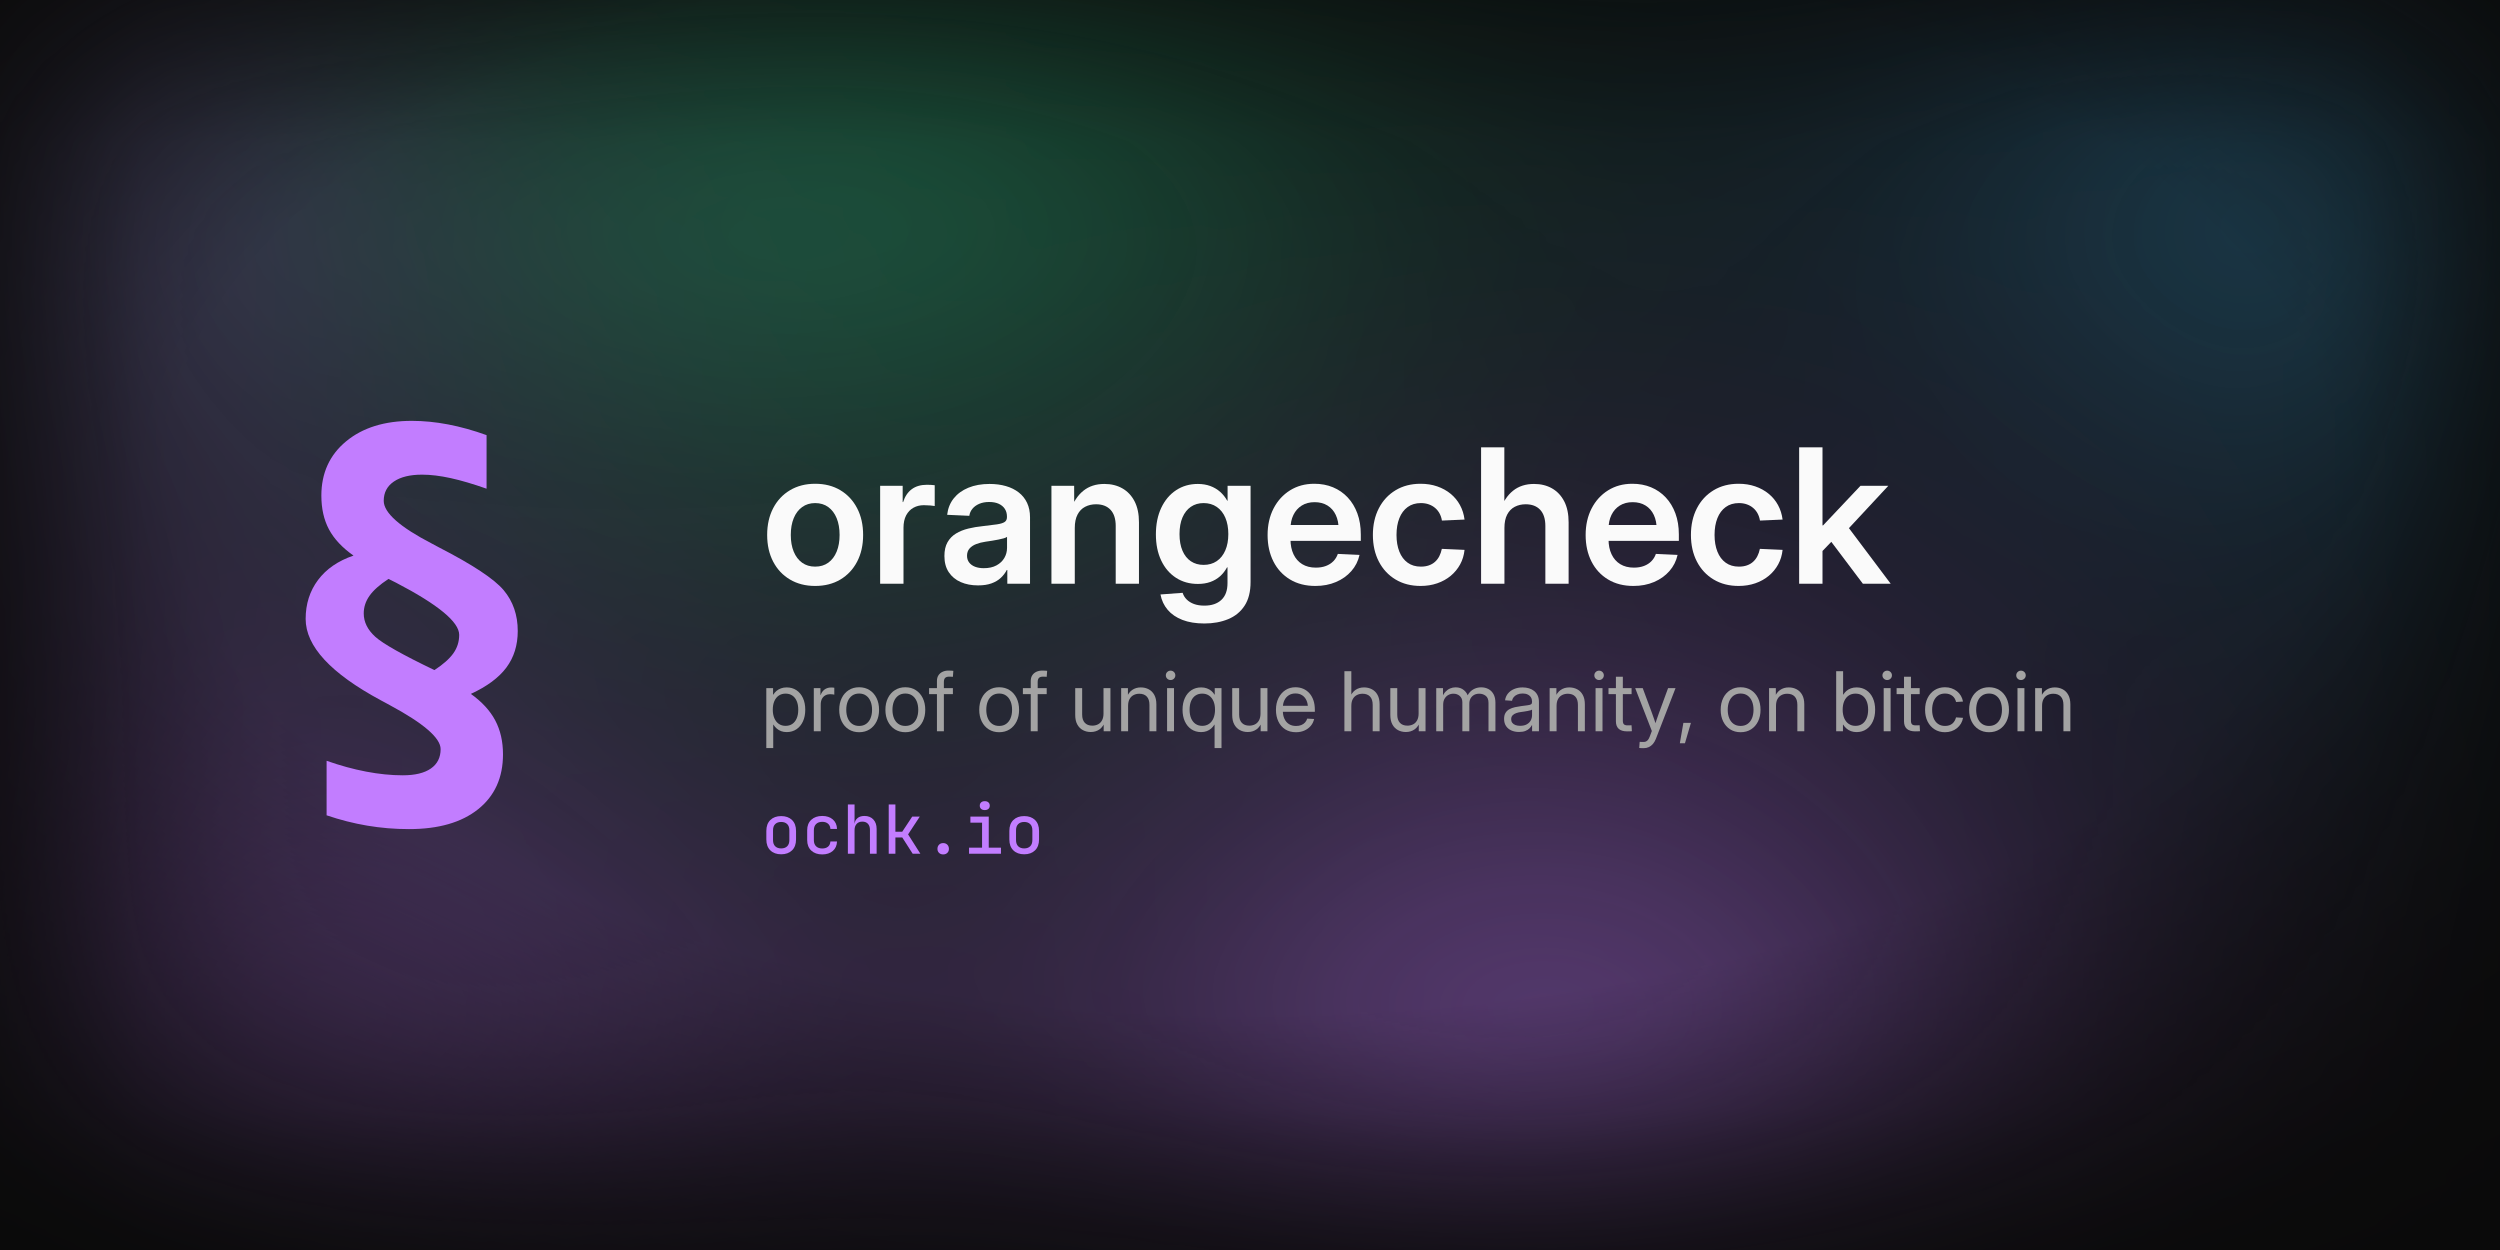
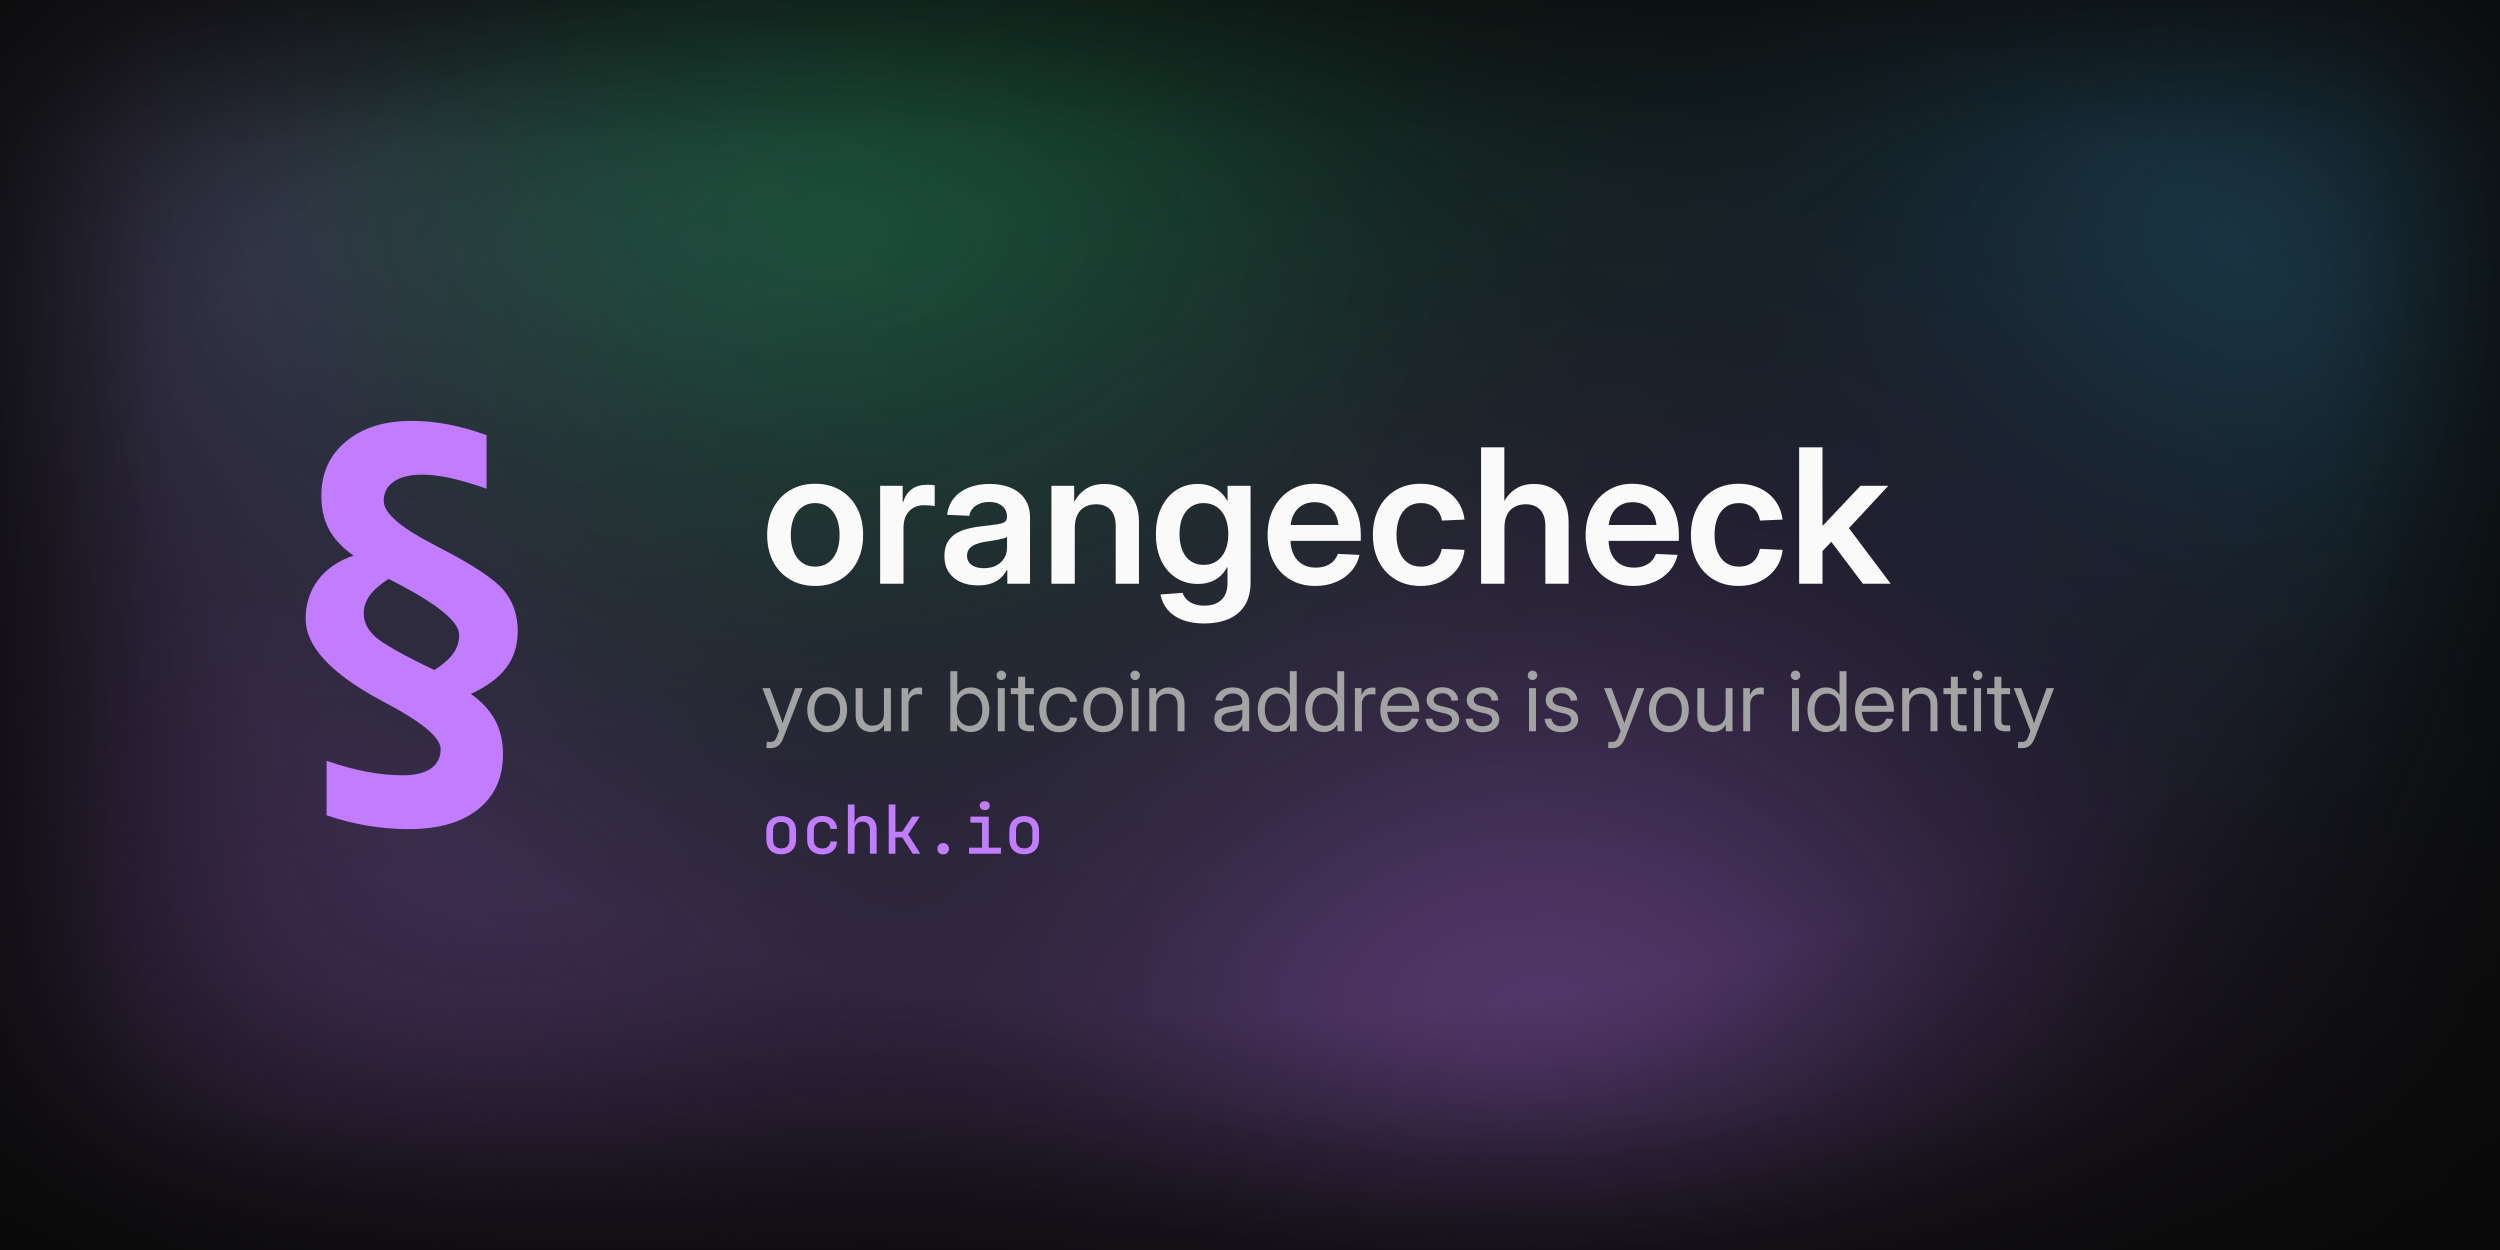
<svg xmlns="http://www.w3.org/2000/svg" width="1280" height="640" viewBox="0 0 1280 640" role="img" aria-label="orangecheck — github banner (lightning/dark)">
  <rect width="1280" height="640" fill="#0a0a0a" />
  <filter id="aublur" x="-20%" y="-20%" width="140%" height="140%">
    <feGaussianBlur stdDeviation="76.8" />
  </filter>
  <mask id="aumask">
    <rect width="1280" height="640" fill="url(#aufade)" />
  </mask>
  <defs>
    <radialGradient id="au0" cx="50%" cy="50%" r="50%">
      <stop offset="0%" stop-color="#c27dff" stop-opacity="0.95" />
      <stop offset="62%" stop-color="#c27dff" stop-opacity="0.18" />
      <stop offset="100%" stop-color="#c27dff" stop-opacity="0" />
    </radialGradient>
    <radialGradient id="au1" cx="50%" cy="50%" r="50%">
      <stop offset="0%" stop-color="#34c98a" stop-opacity="0.95" />
      <stop offset="62%" stop-color="#34c98a" stop-opacity="0.18" />
      <stop offset="100%" stop-color="#34c98a" stop-opacity="0" />
    </radialGradient>
    <radialGradient id="au2" cx="50%" cy="50%" r="50%">
      <stop offset="0%" stop-color="#3f9fd1" stop-opacity="0.95" />
      <stop offset="62%" stop-color="#3f9fd1" stop-opacity="0.18" />
      <stop offset="100%" stop-color="#3f9fd1" stop-opacity="0" />
    </radialGradient>
    <radialGradient id="au3" cx="50%" cy="50%" r="50%">
      <stop offset="0%" stop-color="#c27dff" stop-opacity="0.95" />
      <stop offset="62%" stop-color="#c27dff" stop-opacity="0.18" />
      <stop offset="100%" stop-color="#c27dff" stop-opacity="0" />
    </radialGradient>
    <radialGradient id="au4" cx="50%" cy="50%" r="50%">
      <stop offset="0%" stop-color="#c27dff" stop-opacity="0.95" />
      <stop offset="62%" stop-color="#c27dff" stop-opacity="0.18" />
      <stop offset="100%" stop-color="#c27dff" stop-opacity="0" />
    </radialGradient>
    <radialGradient id="aufade" cx="50%" cy="38%" r="78%">
      <stop offset="55%" stop-color="#fff" stop-opacity="1" />
      <stop offset="100%" stop-color="#fff" stop-opacity="0" />
    </radialGradient>
  </defs>
  <g opacity="0.62" filter="url(#aublur)" mask="url(#aumask)">
    <ellipse cx="-64.0" cy="-64.0" rx="588.8" ry="608.0" fill="url(#au0)" />
    <ellipse cx="435.2" cy="-32.0" rx="537.6" ry="576.0" fill="url(#au1)" />
    <ellipse cx="1254.4" cy="-51.2" rx="588.8" ry="608.0" fill="url(#au2)" />
    <ellipse cx="793.6" cy="608.0" rx="512.0" ry="544.0" fill="url(#au3)" />
    <ellipse cx="153.6" cy="652.8" rx="537.6" ry="544.0" fill="url(#au4)" />
  </g>
  <g transform="translate(76.8 186.0) scale(0.2617)" fill="#fafafa">
    <path d="M518 856Q463 820 438.5 785.5Q414 751 414 711Q414 657 462.5 613.0Q511 569 711 473Q766 509 790.5 543.5Q815 578 815 621Q815 702 550 840ZM930 1460V1235Q845 1265 779.0 1279.5Q713 1294 659 1294Q583 1294 540.5 1265.0Q498 1236 498 1184Q498 1109 701 1004Q720 994 729 989Q943 879 1002.0 808.5Q1061 738 1061 637Q1061 548 1013.5 484.0Q966 420 864 373Q934 323 966.5 261.5Q999 200 999 119Q999 -28 894.5 -111.5Q790 -195 604 -195Q515 -195 429.0 -180.5Q343 -166 258 -137V92Q343 62 424.0 46.5Q505 31 578 31Q655 31 696.0 59.5Q737 88 737 141Q737 211 523 326L512 332L486 346Q170 516 170 688Q170 782 222.0 851.5Q274 921 371 954Q300 1004 268.0 1064.0Q236 1124 236 1206Q236 1348 340.0 1434.0Q444 1520 616 1520Q690 1520 768.5 1505.0Q847 1490 930 1460Z" fill="#c27dff" transform="translate(225.3457 820.5434) scale(0.465726 -0.465726)" />
  </g>
  <g fill="#fafafa">
    <path transform="translate(389.60 298.88) scale(0.04688 -0.04688)" d="M592 -24Q436 -24 317.50 46Q199 116 133.50 241.50Q68 367 68 533Q68 699 133.50 825Q199 951 317.50 1021.50Q436 1092 592 1092Q750 1092 867.50 1021.50Q985 951 1050.50 825Q1116 699 1116 533Q1116 367 1050.50 241.50Q985 116 867.50 46Q750 -24 592 -24ZM592 187Q676 187 735.50 230Q795 273 827 351Q859 429 859 533Q859 638 827 716Q795 794 735.50 837.50Q676 881 592 881Q510 881 450 837.50Q390 794 358 716Q326 638 326 533Q326 428 358 350.50Q390 273 449.50 230Q509 187 592 187Z" />
    <path transform="translate(445.15 298.88) scale(0.04688 -0.04688)" d="M117 0V1070H363V892H368Q397 984 462 1032.50Q527 1081 629 1081Q653 1081 675.50 1079.50Q698 1078 713 1076V849Q699 852 664.50 855Q630 858 594 858Q531 858 480.50 830Q430 802 401 747Q372 692 372 611V0Z" />
    <path transform="translate(480.21 298.88) scale(0.04688 -0.04688)" d="M438 -18Q332 -18 249.50 18Q167 54 119 125.50Q71 197 71 303Q71 394 105 453.50Q139 513 197.50 548.50Q256 584 331.50 602.50Q407 621 488 629Q586 640 644 648.50Q702 657 728 674Q754 691 754 727V734Q754 782 731 817.50Q708 853 665 873Q622 893 560 893Q498 893 451.50 873Q405 853 377 819Q349 785 343 742L101 753Q113 857 172.50 932Q232 1007 332 1048.50Q432 1090 564 1090Q662 1090 743 1066.50Q824 1043 883 997Q942 951 974 883Q1006 815 1006 726V0H758V150H752Q728 103 687 64.50Q646 26 585 4Q524 -18 438 -18ZM501 170Q583 170 639.50 200.50Q696 231 725.50 281.50Q755 332 755 393V512Q743 503 718.50 496Q694 489 661 482.50Q628 476 591.50 470Q555 464 519 459Q464 451 418.50 433.50Q373 416 345.50 385Q318 354 318 305Q318 263 341 232.50Q364 202 405 186Q446 170 501 170Z" />
    <path transform="translate(532.85 298.88) scale(0.04688 -0.04688)" d="M372 610V0H117V1070H365L366 799H323Q373 941 465.50 1015.50Q558 1090 695 1090Q807 1090 892 1041.50Q977 993 1025 900Q1073 807 1073 671V0H819V631Q819 747 762.50 807.50Q706 868 604 868Q538 868 485 840.50Q432 813 402 755.50Q372 698 372 610Z" />
    <path transform="translate(588.63 298.88) scale(0.04688 -0.04688)" d="M597 -434Q459 -434 358 -395Q257 -356 196.50 -284.50Q136 -213 118 -117L360 -99Q373 -141 405 -172.50Q437 -204 485 -221.50Q533 -239 597 -239Q716 -239 783 -176.50Q850 -114 850 6V179H845Q814 122 768.50 81.50Q723 41 662.50 19.50Q602 -2 526 -2Q391 -2 287.50 65Q184 132 126 254Q68 376 68 539Q68 705 126.50 829Q185 953 288.50 1021.50Q392 1090 526 1090Q601 1090 662 1067.50Q723 1045 769.50 1004Q816 963 847 907H851V1070H1102V21Q1102 -140 1036.50 -240Q971 -340 856.50 -387Q742 -434 597 -434ZM589 206Q672 206 732.50 247Q793 288 826 364Q859 440 859 542Q859 645 826.50 721Q794 797 733 839Q672 881 589 881Q509 881 450 840.50Q391 800 358.50 724.50Q326 649 326 542Q326 436 358.50 360.50Q391 285 450 245.50Q509 206 589 206Z" />
    <path transform="translate(645.82 298.88) scale(0.04688 -0.04688)" d="M590 -24Q430 -24 312.50 47Q195 118 131.50 243.50Q68 369 68 532Q68 696 133 822Q198 948 313 1020Q428 1092 578 1092Q690 1092 782.50 1053.50Q875 1015 943 942.50Q1011 870 1048.50 768Q1086 666 1086 539V468H174V642H958L844 594Q844 685 812.50 751.50Q781 818 722 854.50Q663 891 581 891Q500 891 441 854Q382 817 350 751.50Q318 686 318 598V486Q318 392 351 322Q384 252 446 214Q508 176 595 176Q657 176 705.50 194.50Q754 213 787 247Q820 281 835 326L1072 315Q1050 215 983 138.50Q916 62 815 19Q714 -24 590 -24Z" />
    <path transform="translate(699.73 298.88) scale(0.04688 -0.04688)" d="M589 -24Q433 -24 315.50 46.50Q198 117 133 242.50Q68 368 68 533Q68 698 133 824Q198 950 315.50 1021Q433 1092 589 1092Q687 1092 770 1063.50Q853 1035 916.50 983Q980 931 1019 859.50Q1058 788 1069 701L822 690Q815 733 796 768Q777 803 747.50 828Q718 853 679 867Q640 881 592 881Q507 881 447.50 837.50Q388 794 357 716Q326 638 326 533Q326 429 357 351Q388 273 447.50 230Q507 187 592 187Q641 187 679.50 200.50Q718 214 746.50 239.50Q775 265 793.50 301Q812 337 821 381L1069 370Q1060 283 1021 211.50Q982 140 918.50 87Q855 34 771 5Q687 -24 589 -24Z" />
    <path transform="translate(752.83 298.88) scale(0.04688 -0.04688)" d="M372 610V0H117V1490H371V799H323Q373 941 465.50 1015.50Q558 1090 695 1090Q807 1090 892 1041.50Q977 993 1025 900Q1073 807 1073 671V0H819V631Q819 747 762.50 807.50Q706 868 604 868Q538 868 485 840.50Q432 813 402 755.50Q372 698 372 610Z" />
    <path transform="translate(808.66 298.88) scale(0.04688 -0.04688)" d="M590 -24Q430 -24 312.50 47Q195 118 131.50 243.50Q68 369 68 532Q68 696 133 822Q198 948 313 1020Q428 1092 578 1092Q690 1092 782.50 1053.50Q875 1015 943 942.50Q1011 870 1048.50 768Q1086 666 1086 539V468H174V642H958L844 594Q844 685 812.50 751.50Q781 818 722 854.50Q663 891 581 891Q500 891 441 854Q382 817 350 751.50Q318 686 318 598V486Q318 392 351 322Q384 252 446 214Q508 176 595 176Q657 176 705.50 194.50Q754 213 787 247Q820 281 835 326L1072 315Q1050 215 983 138.50Q916 62 815 19Q714 -24 590 -24Z" />
    <path transform="translate(862.57 298.88) scale(0.04688 -0.04688)" d="M589 -24Q433 -24 315.50 46.50Q198 117 133 242.50Q68 368 68 533Q68 698 133 824Q198 950 315.50 1021Q433 1092 589 1092Q687 1092 770 1063.50Q853 1035 916.50 983Q980 931 1019 859.50Q1058 788 1069 701L822 690Q815 733 796 768Q777 803 747.50 828Q718 853 679 867Q640 881 592 881Q507 881 447.50 837.50Q388 794 357 716Q326 638 326 533Q326 429 357 351Q388 273 447.50 230Q507 187 592 187Q641 187 679.50 200.50Q718 214 746.50 239.50Q775 265 793.50 301Q812 337 821 381L1069 370Q1060 283 1021 211.50Q982 140 918.50 87Q855 34 771 5Q687 -24 589 -24Z" />
    <path transform="translate(915.68 298.88) scale(0.04688 -0.04688)" d="M350 335V637H378L787 1070H1091L600 542H549ZM117 0V1490H372V0ZM813 0 447 486 618 664 1117 0Z" />
  </g>
  <g fill="#a3a3a3">
-     <path transform="translate(389.60 374.40) scale(0.02063 -0.02063)" d="M133 -418V1070H301V909H307Q338 961 386 1001.50Q434 1042 498 1065Q562 1088 639 1088Q777 1088 881 1019Q985 950 1042.50 825Q1100 700 1100 534Q1100 369 1042.50 244Q985 119 881 49Q777 -21 639 -21Q562 -21 500.50 2.50Q439 26 391.50 67.50Q344 109 310 163H305V-418ZM613 134Q708 134 778 181.50Q848 229 887 318.50Q926 408 926 535Q926 662 887 751Q848 840 778 887Q708 934 613 934Q514 934 442 884.50Q370 835 332 745.50Q294 656 294 535Q294 415 332.50 324.50Q371 234 442.50 184Q514 134 613 134Z" />
-     <path transform="translate(413.92 374.40) scale(0.02063 -0.02063)" d="M133 0V1070H298V902H304Q333 985 399.50 1035.50Q466 1086 566 1086Q588 1086 609 1084Q630 1082 642 1080V908Q632 911 603 915.50Q574 920 537 920Q474 920 421 891.50Q368 863 336.50 805.50Q305 748 305 661V0Z" />
-     <path transform="translate(428.05 374.40) scale(0.02063 -0.02063)" d="M573 -24Q426 -24 314.50 47Q203 118 141 243Q79 368 79 532Q79 697 141 823Q203 949 314.50 1020.50Q426 1092 573 1092Q722 1092 833 1020.50Q944 949 1006 823Q1068 697 1068 532Q1068 368 1006 243Q944 118 833 47Q722 -24 573 -24ZM573 132Q676 132 747.50 183Q819 234 856.50 324.50Q894 415 894 532Q894 651 856.50 741.50Q819 832 747.50 884Q676 936 573 936Q471 936 399.50 884.50Q328 833 291 742Q254 651 254 532Q254 414 291 324Q328 234 399.50 183Q471 132 573 132Z" />
-     <path transform="translate(451.70 374.40) scale(0.02063 -0.02063)" d="M573 -24Q426 -24 314.50 47Q203 118 141 243Q79 368 79 532Q79 697 141 823Q203 949 314.50 1020.50Q426 1092 573 1092Q722 1092 833 1020.50Q944 949 1006 823Q1068 697 1068 532Q1068 368 1006 243Q944 118 833 47Q722 -24 573 -24ZM573 132Q676 132 747.50 183Q819 234 856.50 324.50Q894 415 894 532Q894 651 856.50 741.50Q819 832 747.50 884Q676 936 573 936Q471 936 399.50 884.50Q328 833 291 742Q254 651 254 532Q254 414 291 324Q328 234 399.50 183Q471 132 573 132Z" />
-     <path transform="translate(475.36 374.40) scale(0.02063 -0.02063)" d="M607 1070V922H16V1070ZM211 0V1249Q211 1330 247.50 1387Q284 1444 349 1475Q414 1506 498 1506Q540 1506 573 1503.50Q606 1501 618 1499L607 1351Q597 1352 567.50 1353.50Q538 1355 515 1355Q445 1355 414 1323Q383 1291 383 1220V0Z" />
-     <path transform="translate(499.74 374.40) scale(0.02063 -0.02063)" d="M573 -24Q426 -24 314.50 47Q203 118 141 243Q79 368 79 532Q79 697 141 823Q203 949 314.50 1020.50Q426 1092 573 1092Q722 1092 833 1020.50Q944 949 1006 823Q1068 697 1068 532Q1068 368 1006 243Q944 118 833 47Q722 -24 573 -24ZM573 132Q676 132 747.50 183Q819 234 856.50 324.50Q894 415 894 532Q894 651 856.50 741.50Q819 832 747.50 884Q676 936 573 936Q471 936 399.50 884.50Q328 833 291 742Q254 651 254 532Q254 414 291 324Q328 234 399.50 183Q471 132 573 132Z" />
-     <path transform="translate(523.39 374.40) scale(0.02063 -0.02063)" d="M607 1070V922H16V1070ZM211 0V1249Q211 1330 247.50 1387Q284 1444 349 1475Q414 1506 498 1506Q540 1506 573 1503.50Q606 1501 618 1499L607 1351Q597 1352 567.50 1353.50Q538 1355 515 1355Q445 1355 414 1323Q383 1291 383 1220V0Z" />
-     <path transform="translate(547.77 374.40) scale(0.02063 -0.02063)" d="M519 -19Q412 -19 324 27.50Q236 74 184.50 168Q133 262 133 402V1070H305V414Q305 279 371.50 209Q438 139 556 139Q634 139 697 170.50Q760 202 797.50 269.50Q835 337 835 440V1070H1007V0H839V259H882Q830 114 737 47.50Q644 -19 519 -19Z" />
-     <path transform="translate(571.29 374.40) scale(0.02063 -0.02063)" d="M305 630V0H133V1070H301V810H258Q310 956 403 1022Q496 1088 621 1088Q729 1088 816.50 1041.50Q904 995 955.50 902Q1007 809 1007 668V0H835V655Q835 791 769 861Q703 931 584 931Q507 931 443.50 899Q380 867 342.50 800.50Q305 734 305 630Z" />
-     <path transform="translate(594.80 374.40) scale(0.02063 -0.02063)" d="M133 0V1070H305V0ZM220 1271Q171 1271 136.50 1305Q102 1339 102 1387Q102 1436 136.50 1470Q171 1504 219 1504Q269 1504 303.50 1470Q338 1436 338 1387Q338 1339 303.50 1305Q269 1271 220 1271Z" />
-     <path transform="translate(603.83 374.40) scale(0.02063 -0.02063)" d="M1046 -418H874V163H869Q836 109 788.50 67.50Q741 26 679.50 2.50Q618 -21 540 -21Q403 -21 298.50 49Q194 119 136.50 244Q79 369 79 534Q79 700 137 825Q195 950 299 1019Q403 1088 541 1088Q619 1088 682.50 1065Q746 1042 794 1001.50Q842 961 872 909H878V1070H1046ZM567 134Q666 134 737.50 184Q809 234 847 324.50Q885 415 885 535Q885 656 847 745.50Q809 835 737.50 884.50Q666 934 567 934Q472 934 401.50 887Q331 840 292.50 751Q254 662 254 535Q254 408 293 318.50Q332 229 402.50 181.50Q473 134 567 134Z" />
-     <path transform="translate(628.15 374.40) scale(0.02063 -0.02063)" d="M519 -19Q412 -19 324 27.50Q236 74 184.50 168Q133 262 133 402V1070H305V414Q305 279 371.50 209Q438 139 556 139Q634 139 697 170.50Q760 202 797.50 269.50Q835 337 835 440V1070H1007V0H839V259H882Q830 114 737 47.50Q644 -19 519 -19Z" />
-     <path transform="translate(651.66 374.40) scale(0.02063 -0.02063)" d="M577 -24Q420 -24 309 47Q198 118 138.50 243.50Q79 369 79 531Q79 695 140.50 821Q202 947 311 1019.50Q420 1092 563 1092Q668 1092 756 1054Q844 1016 908.50 944Q973 872 1008.50 769.50Q1044 667 1044 536V483H176V631H949L873 578Q873 687 835.50 768Q798 849 728.50 893.50Q659 938 563 938Q467 938 397 893Q327 848 288.50 768.50Q250 689 250 585V506Q250 394 289 309.50Q328 225 401 178Q474 131 577 131Q650 131 706.50 153.50Q763 176 800.50 217.50Q838 259 855 314L1026 304Q1005 206 942 132.50Q879 59 785.50 17.50Q692 -24 577 -24Z" />
-     <path transform="translate(685.59 374.40) scale(0.02063 -0.02063)" d="M305 630V0H133V1490H305V810H258Q310 956 403 1022Q496 1088 621 1088Q729 1088 816.50 1041.50Q904 995 955.50 902Q1007 809 1007 668V0H835V655Q835 791 769 861Q703 931 584 931Q507 931 443.50 899Q380 867 342.50 800.50Q305 734 305 630Z" />
-     <path transform="translate(709.10 374.40) scale(0.02063 -0.02063)" d="M519 -19Q412 -19 324 27.50Q236 74 184.50 168Q133 262 133 402V1070H305V414Q305 279 371.50 209Q438 139 556 139Q634 139 697 170.50Q760 202 797.50 269.50Q835 337 835 440V1070H1007V0H839V259H882Q830 114 737 47.50Q644 -19 519 -19Z" />
-     <path transform="translate(732.61 374.40) scale(0.02063 -0.02063)" d="M133 0V1070H301V846H282Q311 926 361.50 980Q412 1034 477 1062Q542 1090 614 1090Q738 1090 822 1018.50Q906 947 927 846H895Q917 915 967 970Q1017 1025 1089.50 1057.50Q1162 1090 1250 1090Q1347 1090 1427 1048Q1507 1006 1554.50 921Q1602 836 1602 706V0H1430V705Q1430 827 1361 879.50Q1292 932 1201 932Q1125 932 1069.50 900Q1014 868 984 812.50Q954 757 954 685V0H781V723Q781 817 718 874.50Q655 932 559 932Q493 932 435 901Q377 870 341 809Q305 748 305 657V0Z" />
-     <path transform="translate(768.40 374.40) scale(0.02063 -0.02063)" d="M453 -18Q348 -18 264 19Q180 56 131 128.50Q82 201 82 307Q82 399 118 457Q154 515 214.50 547.50Q275 580 351 597Q427 614 506 624Q606 638 665.50 645Q725 652 750.50 668.50Q776 685 776 725V734Q776 795 749 840Q722 885 669.50 911Q617 937 542 937Q468 937 411 912Q354 887 320.50 846Q287 805 279 756L106 768Q120 866 179 937.50Q238 1009 331.50 1048.50Q425 1088 541 1088Q625 1088 699 1066Q773 1044 828.50 999Q884 954 915.50 887Q947 820 947 730V0H777V150H771Q752 112 714 73Q676 34 612.50 8Q549 -18 453 -18ZM479 135Q582 135 648 173Q714 211 745 271.50Q776 332 776 401V538Q766 528 737 519.50Q708 511 667.50 503.50Q627 496 582.50 489Q538 482 498 477Q436 469 381 449.50Q326 430 292 394Q258 358 258 297Q258 246 285 210Q312 174 362 154.50Q412 135 479 135Z" />
-     <path transform="translate(790.67 374.40) scale(0.02063 -0.02063)" d="M305 630V0H133V1070H301V810H258Q310 956 403 1022Q496 1088 621 1088Q729 1088 816.50 1041.50Q904 995 955.50 902Q1007 809 1007 668V0H835V655Q835 791 769 861Q703 931 584 931Q507 931 443.50 899Q380 867 342.50 800.50Q305 734 305 630Z" />
-     <path transform="translate(814.19 374.40) scale(0.02063 -0.02063)" d="M133 0V1070H305V0ZM220 1271Q171 1271 136.50 1305Q102 1339 102 1387Q102 1436 136.50 1470Q171 1504 219 1504Q269 1504 303.50 1470Q338 1436 338 1387Q338 1339 303.50 1305Q269 1271 220 1271Z" />
-     <path transform="translate(823.22 374.40) scale(0.02063 -0.02063)" d="M589 1070V922H16V1070ZM200 1353H372V264Q372 199 398.50 172.50Q425 146 491 146Q513 146 539.50 147Q566 148 588 149L596 1Q570 -1 538 -2Q506 -3 478 -3Q340 -3 270 60Q200 123 200 246Z" />
-     <path transform="translate(836.50 374.40) scale(0.02063 -0.02063)" d="M135 -415 146 -264 231 -265Q269 -268 298.50 -256Q328 -244 352.50 -214Q377 -184 396 -132L448 6L35 1070H222L452 450Q483 367 510 285.50Q537 204 563 123H513Q539 204 566.50 286Q594 368 624 450L851 1070H1036L548 -190Q518 -265 474 -316Q430 -367 372.50 -393.50Q315 -420 246 -420Q215 -420 187 -418.50Q159 -417 135 -415Z" />
-     <path transform="translate(858.59 374.40) scale(0.02063 -0.02063)" d="M72 -298 160 208H347L199 -298Z" />
-     <path transform="translate(879.36 374.40) scale(0.02063 -0.02063)" d="M573 -24Q426 -24 314.50 47Q203 118 141 243Q79 368 79 532Q79 697 141 823Q203 949 314.50 1020.50Q426 1092 573 1092Q722 1092 833 1020.50Q944 949 1006 823Q1068 697 1068 532Q1068 368 1006 243Q944 118 833 47Q722 -24 573 -24ZM573 132Q676 132 747.50 183Q819 234 856.50 324.50Q894 415 894 532Q894 651 856.50 741.50Q819 832 747.50 884Q676 936 573 936Q471 936 399.50 884.50Q328 833 291 742Q254 651 254 532Q254 414 291 324Q328 234 399.50 183Q471 132 573 132Z" />
-     <path transform="translate(903.02 374.40) scale(0.02063 -0.02063)" d="M305 630V0H133V1070H301V810H258Q310 956 403 1022Q496 1088 621 1088Q729 1088 816.50 1041.50Q904 995 955.50 902Q1007 809 1007 668V0H835V655Q835 791 769 861Q703 931 584 931Q507 931 443.50 899Q380 867 342.50 800.50Q305 734 305 630Z" />
-     <path transform="translate(937.38 374.40) scale(0.02063 -0.02063)" d="M639 -21Q562 -21 499.50 2.50Q437 26 389 67.50Q341 109 307 163H301V0H133V1490H305V909H310Q341 961 388 1001.50Q435 1042 498.50 1065Q562 1088 639 1088Q777 1088 881 1019Q985 950 1042.50 825Q1100 700 1100 534Q1100 369 1042.50 244Q985 119 881 49Q777 -21 639 -21ZM613 134Q708 134 778 181.50Q848 229 887 318.50Q926 408 926 535Q926 662 887 751Q848 840 778 887Q708 934 613 934Q514 934 442 884.50Q370 835 332 745.50Q294 656 294 535Q294 415 332.50 324.50Q371 234 442.50 184Q514 134 613 134Z" />
-     <path transform="translate(961.70 374.40) scale(0.02063 -0.02063)" d="M133 0V1070H305V0ZM220 1271Q171 1271 136.50 1305Q102 1339 102 1387Q102 1436 136.50 1470Q171 1504 219 1504Q269 1504 303.50 1470Q338 1436 338 1387Q338 1339 303.50 1305Q269 1271 220 1271Z" />
-     <path transform="translate(970.73 374.40) scale(0.02063 -0.02063)" d="M589 1070V922H16V1070ZM200 1353H372V264Q372 199 398.50 172.50Q425 146 491 146Q513 146 539.50 147Q566 148 588 149L596 1Q570 -1 538 -2Q506 -3 478 -3Q340 -3 270 60Q200 123 200 246Z" />
-     <path transform="translate(984.01 374.40) scale(0.02063 -0.02063)" d="M573 -24Q426 -24 314.50 47Q203 118 141 243Q79 368 79 532Q79 697 141 823Q203 949 314.50 1020.50Q426 1092 573 1092Q661 1092 736.50 1065.50Q812 1039 871 992Q930 945 968 880Q1006 815 1020 737L848 726Q838 772 815.50 810.50Q793 849 758 877Q723 905 677 920.50Q631 936 573 936Q471 936 399.50 884.50Q328 833 291 742Q254 651 254 532Q254 414 291 324Q328 234 399.50 183Q471 132 573 132Q632 132 677.50 147Q723 162 756 190Q789 218 812 257Q835 296 847 344L1021 333Q1008 256 969.50 190.50Q931 125 871.50 77Q812 29 736.50 2.50Q661 -24 573 -24Z" />
-     <path transform="translate(1006.56 374.40) scale(0.02063 -0.02063)" d="M573 -24Q426 -24 314.50 47Q203 118 141 243Q79 368 79 532Q79 697 141 823Q203 949 314.50 1020.50Q426 1092 573 1092Q722 1092 833 1020.50Q944 949 1006 823Q1068 697 1068 532Q1068 368 1006 243Q944 118 833 47Q722 -24 573 -24ZM573 132Q676 132 747.50 183Q819 234 856.50 324.50Q894 415 894 532Q894 651 856.50 741.50Q819 832 747.50 884Q676 936 573 936Q471 936 399.50 884.50Q328 833 291 742Q254 651 254 532Q254 414 291 324Q328 234 399.50 183Q471 132 573 132Z" />
-     <path transform="translate(1030.21 374.40) scale(0.02063 -0.02063)" d="M133 0V1070H305V0ZM220 1271Q171 1271 136.50 1305Q102 1339 102 1387Q102 1436 136.50 1470Q171 1504 219 1504Q269 1504 303.50 1470Q338 1436 338 1387Q338 1339 303.50 1305Q269 1271 220 1271Z" />
-     <path transform="translate(1039.25 374.40) scale(0.02063 -0.02063)" d="M305 630V0H133V1070H301V810H258Q310 956 403 1022Q496 1088 621 1088Q729 1088 816.50 1041.50Q904 995 955.50 902Q1007 809 1007 668V0H835V655Q835 791 769 861Q703 931 584 931Q507 931 443.50 899Q380 867 342.50 800.50Q305 734 305 630Z" />
+     <path transform="translate(389.60 374.40) scale(0.02063 -0.02063)" d="M135 -415 146 -264 231 -265Q269 -268 298.50 -256Q328 -244 352.50 -214Q377 -184 396 -132L448 6L35 1070H222L452 450Q483 367 510 285.50Q537 204 563 123H513Q539 204 566.50 286Q594 368 624 450L851 1070H1036L548 -190Q518 -265 474 -316Q430 -367 372.50 -393.50Q315 -420 246 -420Q215 -420 187 -418.50Q159 -417 135 -415Z" />
+     <path transform="translate(411.69 374.40) scale(0.02063 -0.02063)" d="M573 -24Q426 -24 314.50 47Q203 118 141 243Q79 368 79 532Q79 697 141 823Q203 949 314.50 1020.50Q426 1092 573 1092Q722 1092 833 1020.50Q944 949 1006 823Q1068 697 1068 532Q1068 368 1006 243Q944 118 833 47Q722 -24 573 -24ZM573 132Q676 132 747.50 183Q819 234 856.50 324.50Q894 415 894 532Q894 651 856.50 741.50Q819 832 747.50 884Q676 936 573 936Q471 936 399.50 884.50Q328 833 291 742Q254 651 254 532Q254 414 291 324Q328 234 399.50 183Q471 132 573 132Z" />
+     <path transform="translate(435.35 374.40) scale(0.02063 -0.02063)" d="M519 -19Q412 -19 324 27.50Q236 74 184.50 168Q133 262 133 402V1070H305V414Q305 279 371.50 209Q438 139 556 139Q634 139 697 170.50Q760 202 797.50 269.50Q835 337 835 440V1070H1007V0H839V259H882Q830 114 737 47.50Q644 -19 519 -19Z" />
+     <path transform="translate(458.86 374.40) scale(0.02063 -0.02063)" d="M133 0V1070H298V902H304Q333 985 399.50 1035.50Q466 1086 566 1086Q588 1086 609 1084Q630 1082 642 1080V908Q632 911 603 915.50Q574 920 537 920Q474 920 421 891.50Q368 863 336.50 805.50Q305 748 305 661V0Z" />
+     <path transform="translate(483.84 374.40) scale(0.02063 -0.02063)" d="M639 -21Q562 -21 499.50 2.50Q437 26 389 67.50Q341 109 307 163H301V0H133V1490H305V909H310Q341 961 388 1001.50Q435 1042 498.50 1065Q562 1088 639 1088Q777 1088 881 1019Q985 950 1042.50 825Q1100 700 1100 534Q1100 369 1042.50 244Q985 119 881 49Q777 -21 639 -21ZM613 134Q708 134 778 181.50Q848 229 887 318.50Q926 408 926 535Q926 662 887 751Q848 840 778 887Q708 934 613 934Q514 934 442 884.50Q370 835 332 745.50Q294 656 294 535Q294 415 332.50 324.50Q371 234 442.50 184Q514 134 613 134Z" />
+     <path transform="translate(508.15 374.40) scale(0.02063 -0.02063)" d="M133 0V1070H305V0ZM220 1271Q171 1271 136.50 1305Q102 1339 102 1387Q102 1436 136.50 1470Q171 1504 219 1504Q269 1504 303.50 1470Q338 1436 338 1387Q338 1339 303.50 1305Q269 1271 220 1271Z" />
+     <path transform="translate(517.19 374.40) scale(0.02063 -0.02063)" d="M589 1070V922H16V1070ZM200 1353H372V264Q372 199 398.50 172.50Q425 146 491 146Q513 146 539.50 147Q566 148 588 149L596 1Q570 -1 538 -2Q506 -3 478 -3Q340 -3 270 60Q200 123 200 246Z" />
+     <path transform="translate(530.47 374.40) scale(0.02063 -0.02063)" d="M573 -24Q426 -24 314.50 47Q203 118 141 243Q79 368 79 532Q79 697 141 823Q203 949 314.50 1020.50Q426 1092 573 1092Q661 1092 736.50 1065.50Q812 1039 871 992Q930 945 968 880Q1006 815 1020 737L848 726Q838 772 815.50 810.50Q793 849 758 877Q723 905 677 920.50Q631 936 573 936Q471 936 399.50 884.50Q328 833 291 742Q254 651 254 532Q254 414 291 324Q328 234 399.50 183Q471 132 573 132Q632 132 677.50 147Q723 162 756 190Q789 218 812 257Q835 296 847 344L1021 333Q1008 256 969.50 190.50Q931 125 871.50 77Q812 29 736.50 2.50Q661 -24 573 -24Z" />
+     <path transform="translate(553.01 374.40) scale(0.02063 -0.02063)" d="M573 -24Q426 -24 314.50 47Q203 118 141 243Q79 368 79 532Q79 697 141 823Q203 949 314.50 1020.50Q426 1092 573 1092Q722 1092 833 1020.50Q944 949 1006 823Q1068 697 1068 532Q1068 368 1006 243Q944 118 833 47Q722 -24 573 -24ZM573 132Q676 132 747.50 183Q819 234 856.50 324.50Q894 415 894 532Q894 651 856.50 741.50Q819 832 747.50 884Q676 936 573 936Q471 936 399.50 884.50Q328 833 291 742Q254 651 254 532Q254 414 291 324Q328 234 399.50 183Q471 132 573 132Z" />
+     <path transform="translate(576.67 374.40) scale(0.02063 -0.02063)" d="M133 0V1070H305V0ZM220 1271Q171 1271 136.50 1305Q102 1339 102 1387Q102 1436 136.50 1470Q171 1504 219 1504Q269 1504 303.50 1470Q338 1436 338 1387Q338 1339 303.50 1305Q269 1271 220 1271Z" />
+     <path transform="translate(585.70 374.40) scale(0.02063 -0.02063)" d="M305 630V0H133V1070H301V810H258Q310 956 403 1022Q496 1088 621 1088Q729 1088 816.50 1041.50Q904 995 955.50 902Q1007 809 1007 668V0H835V655Q835 791 769 861Q703 931 584 931Q507 931 443.50 899Q380 867 342.50 800.50Q305 734 305 630Z" />
+     <path transform="translate(620.06 374.40) scale(0.02063 -0.02063)" d="M453 -18Q348 -18 264 19Q180 56 131 128.50Q82 201 82 307Q82 399 118 457Q154 515 214.50 547.50Q275 580 351 597Q427 614 506 624Q606 638 665.50 645Q725 652 750.50 668.50Q776 685 776 725V734Q776 795 749 840Q722 885 669.50 911Q617 937 542 937Q468 937 411 912Q354 887 320.50 846Q287 805 279 756L106 768Q120 866 179 937.50Q238 1009 331.50 1048.50Q425 1088 541 1088Q625 1088 699 1066Q773 1044 828.50 999Q884 954 915.50 887Q947 820 947 730V0H777V150H771Q752 112 714 73Q676 34 612.50 8Q549 -18 453 -18ZM479 135Q582 135 648 173Q714 211 745 271.50Q776 332 776 401V538Q766 528 737 519.50Q708 511 667.50 503.50Q627 496 582.50 489Q538 482 498 477Q436 469 381 449.50Q326 430 292 394Q258 358 258 297Q258 246 285 210Q312 174 362 154.50Q412 135 479 135Z" />
+     <path transform="translate(642.34 374.40) scale(0.02063 -0.02063)" d="M540 -21Q403 -21 298.50 49Q194 119 136.50 244Q79 369 79 534Q79 700 137 825Q195 950 299 1019Q403 1088 541 1088Q619 1088 681.50 1065Q744 1042 791.50 1001.50Q839 961 869 909H874V1490H1046V0H878V163H872Q839 109 790.50 67.50Q742 26 680 2.50Q618 -21 540 -21ZM567 134Q666 134 737.50 184Q809 234 847 324.50Q885 415 885 535Q885 656 847 745.50Q809 835 737.50 884.50Q666 934 567 934Q472 934 401.50 887Q331 840 292.50 751Q254 662 254 535Q254 408 293 318.50Q332 229 402.50 181.50Q473 134 567 134Z" />
+     <path transform="translate(666.66 374.40) scale(0.02063 -0.02063)" d="M540 -21Q403 -21 298.50 49Q194 119 136.50 244Q79 369 79 534Q79 700 137 825Q195 950 299 1019Q403 1088 541 1088Q619 1088 681.50 1065Q744 1042 791.50 1001.50Q839 961 869 909H874V1490H1046V0H878V163H872Q839 109 790.50 67.50Q742 26 680 2.50Q618 -21 540 -21ZM567 134Q666 134 737.50 184Q809 234 847 324.50Q885 415 885 535Q885 656 847 745.50Q809 835 737.50 884.50Q666 934 567 934Q472 934 401.50 887Q331 840 292.50 751Q254 662 254 535Q254 408 293 318.50Q332 229 402.50 181.50Q473 134 567 134Z" />
+     <path transform="translate(690.97 374.40) scale(0.02063 -0.02063)" d="M133 0V1070H298V902H304Q333 985 399.50 1035.50Q466 1086 566 1086Q588 1086 609 1084Q630 1082 642 1080V908Q632 911 603 915.50Q574 920 537 920Q474 920 421 891.50Q368 863 336.50 805.50Q305 748 305 661V0Z" />
+     <path transform="translate(705.10 374.40) scale(0.02063 -0.02063)" d="M577 -24Q420 -24 309 47Q198 118 138.50 243.50Q79 369 79 531Q79 695 140.50 821Q202 947 311 1019.50Q420 1092 563 1092Q668 1092 756 1054Q844 1016 908.50 944Q973 872 1008.50 769.50Q1044 667 1044 536V483H176V631H949L873 578Q873 687 835.50 768Q798 849 728.50 893.50Q659 938 563 938Q467 938 397 893Q327 848 288.50 768.50Q250 689 250 585V506Q250 394 289 309.50Q328 225 401 178Q474 131 577 131Q650 131 706.50 153.50Q763 176 800.50 217.50Q838 259 855 314L1026 304Q1005 206 942 132.50Q879 59 785.50 17.50Q692 -24 577 -24Z" />
+     <path transform="translate(728.18 374.40) scale(0.02063 -0.02063)" d="M504 -24Q390 -24 298.50 12Q207 48 150 121.50Q93 195 83 306L252 315Q264 222 328 173.50Q392 125 500 125Q612 125 676.50 171.50Q741 218 741 288Q741 348 698 384.50Q655 421 581 438L408 478Q260 514 184.50 589Q109 664 109 780Q109 871 159 941.50Q209 1012 297 1052Q385 1092 499 1092Q610 1092 696 1052Q782 1012 833.50 939.50Q885 867 893 767L727 758Q721 837 662 890.50Q603 944 499 944Q402 944 342 897Q282 850 282 782Q282 722 326 685Q370 648 451 629L621 589Q773 553 844.50 480.50Q916 408 916 294Q916 196 862.50 124.50Q809 53 715.50 14.50Q622 -24 504 -24Z" />
+     <path transform="translate(748.72 374.40) scale(0.02063 -0.02063)" d="M504 -24Q390 -24 298.50 12Q207 48 150 121.50Q93 195 83 306L252 315Q264 222 328 173.50Q392 125 500 125Q612 125 676.50 171.50Q741 218 741 288Q741 348 698 384.50Q655 421 581 438L408 478Q260 514 184.50 589Q109 664 109 780Q109 871 159 941.50Q209 1012 297 1052Q385 1092 499 1092Q610 1092 696 1052Q782 1012 833.50 939.50Q885 867 893 767L727 758Q721 837 662 890.50Q603 944 499 944Q402 944 342 897Q282 850 282 782Q282 722 326 685Q370 648 451 629L621 589Q773 553 844.50 480.50Q916 408 916 294Q916 196 862.50 124.50Q809 53 715.50 14.50Q622 -24 504 -24Z" />
+     <path transform="translate(780.11 374.40) scale(0.02063 -0.02063)" d="M133 0V1070H305V0ZM220 1271Q171 1271 136.50 1305Q102 1339 102 1387Q102 1436 136.50 1470Q171 1504 219 1504Q269 1504 303.50 1470Q338 1436 338 1387Q338 1339 303.50 1305Q269 1271 220 1271Z" />
+     <path transform="translate(789.15 374.40) scale(0.02063 -0.02063)" d="M504 -24Q390 -24 298.50 12Q207 48 150 121.50Q93 195 83 306L252 315Q264 222 328 173.50Q392 125 500 125Q612 125 676.50 171.50Q741 218 741 288Q741 348 698 384.50Q655 421 581 438L408 478Q260 514 184.50 589Q109 664 109 780Q109 871 159 941.50Q209 1012 297 1052Q385 1092 499 1092Q610 1092 696 1052Q782 1012 833.50 939.50Q885 867 893 767L727 758Q721 837 662 890.50Q603 944 499 944Q402 944 342 897Q282 850 282 782Q282 722 326 685Q370 648 451 629L621 589Q773 553 844.50 480.50Q916 408 916 294Q916 196 862.50 124.50Q809 53 715.50 14.50Q622 -24 504 -24Z" />
+     <path transform="translate(820.54 374.40) scale(0.02063 -0.02063)" d="M135 -415 146 -264 231 -265Q269 -268 298.50 -256Q328 -244 352.50 -214Q377 -184 396 -132L448 6L35 1070H222L452 450Q483 367 510 285.50Q537 204 563 123H513Q539 204 566.50 286Q594 368 624 450L851 1070H1036L548 -190Q518 -265 474 -316Q430 -367 372.50 -393.50Q315 -420 246 -420Q215 -420 187 -418.50Q159 -417 135 -415Z" />
+     <path transform="translate(842.63 374.40) scale(0.02063 -0.02063)" d="M573 -24Q426 -24 314.50 47Q203 118 141 243Q79 368 79 532Q79 697 141 823Q203 949 314.50 1020.50Q426 1092 573 1092Q722 1092 833 1020.50Q944 949 1006 823Q1068 697 1068 532Q1068 368 1006 243Q944 118 833 47Q722 -24 573 -24ZM573 132Q676 132 747.50 183Q819 234 856.50 324.50Q894 415 894 532Q894 651 856.50 741.50Q819 832 747.50 884Q676 936 573 936Q471 936 399.50 884.50Q328 833 291 742Q254 651 254 532Q254 414 291 324Q328 234 399.50 183Q471 132 573 132Z" />
+     <path transform="translate(866.29 374.40) scale(0.02063 -0.02063)" d="M519 -19Q412 -19 324 27.50Q236 74 184.50 168Q133 262 133 402V1070H305V414Q305 279 371.50 209Q438 139 556 139Q634 139 697 170.50Q760 202 797.50 269.50Q835 337 835 440V1070H1007V0H839V259H882Q830 114 737 47.50Q644 -19 519 -19Z" />
+     <path transform="translate(889.80 374.40) scale(0.02063 -0.02063)" d="M133 0V1070H298V902H304Q333 985 399.50 1035.50Q466 1086 566 1086Q588 1086 609 1084Q630 1082 642 1080V908Q632 911 603 915.50Q574 920 537 920Q474 920 421 891.50Q368 863 336.50 805.50Q305 748 305 661V0Z" />
+     <path transform="translate(914.77 374.40) scale(0.02063 -0.02063)" d="M133 0V1070H305V0ZM220 1271Q171 1271 136.50 1305Q102 1339 102 1387Q102 1436 136.50 1470Q171 1504 219 1504Q269 1504 303.50 1470Q338 1436 338 1387Q338 1339 303.50 1305Q269 1271 220 1271Z" />
+     <path transform="translate(923.81 374.40) scale(0.02063 -0.02063)" d="M540 -21Q403 -21 298.50 49Q194 119 136.50 244Q79 369 79 534Q79 700 137 825Q195 950 299 1019Q403 1088 541 1088Q619 1088 681.50 1065Q744 1042 791.50 1001.50Q839 961 869 909H874V1490H1046V0H878V163H872Q839 109 790.50 67.50Q742 26 680 2.50Q618 -21 540 -21ZM567 134Q666 134 737.50 184Q809 234 847 324.50Q885 415 885 535Q885 656 847 745.50Q809 835 737.50 884.50Q666 934 567 934Q472 934 401.50 887Q331 840 292.50 751Q254 662 254 535Q254 408 293 318.50Q332 229 402.50 181.50Q473 134 567 134Z" />
+     <path transform="translate(948.12 374.40) scale(0.02063 -0.02063)" d="M577 -24Q420 -24 309 47Q198 118 138.50 243.50Q79 369 79 531Q79 695 140.50 821Q202 947 311 1019.50Q420 1092 563 1092Q668 1092 756 1054Q844 1016 908.50 944Q973 872 1008.50 769.50Q1044 667 1044 536V483H176V631H949L873 578Q873 687 835.50 768Q798 849 728.50 893.50Q659 938 563 938Q467 938 397 893Q327 848 288.50 768.50Q250 689 250 585V506Q250 394 289 309.50Q328 225 401 178Q474 131 577 131Q650 131 706.50 153.50Q763 176 800.50 217.50Q838 259 855 314L1026 304Q1005 206 942 132.50Q879 59 785.50 17.50Q692 -24 577 -24Z" />
+     <path transform="translate(971.20 374.40) scale(0.02063 -0.02063)" d="M305 630V0H133V1070H301V810H258Q310 956 403 1022Q496 1088 621 1088Q729 1088 816.50 1041.50Q904 995 955.50 902Q1007 809 1007 668V0H835V655Q835 791 769 861Q703 931 584 931Q507 931 443.50 899Q380 867 342.50 800.50Q305 734 305 630Z" />
+     <path transform="translate(994.72 374.40) scale(0.02063 -0.02063)" d="M589 1070V922H16V1070ZM200 1353H372V264Q372 199 398.50 172.50Q425 146 491 146Q513 146 539.50 147Q566 148 588 149L596 1Q570 -1 538 -2Q506 -3 478 -3Q340 -3 270 60Q200 123 200 246Z" />
+     <path transform="translate(1008.00 374.40) scale(0.02063 -0.02063)" d="M133 0V1070H305V0ZM220 1271Q171 1271 136.50 1305Q102 1339 102 1387Q102 1436 136.50 1470Q171 1504 219 1504Q269 1504 303.50 1470Q338 1436 338 1387Q338 1339 303.50 1305Q269 1271 220 1271Z" />
+     <path transform="translate(1017.03 374.40) scale(0.02063 -0.02063)" d="M589 1070V922H16V1070ZM200 1353H372V264Q372 199 398.50 172.50Q425 146 491 146Q513 146 539.50 147Q566 148 588 149L596 1Q570 -1 538 -2Q506 -3 478 -3Q340 -3 270 60Q200 123 200 246Z" />
+     <path transform="translate(1030.32 374.40) scale(0.02063 -0.02063)" d="M135 -415 146 -264 231 -265Q269 -268 298.50 -256Q328 -244 352.50 -214Q377 -184 396 -132L448 6L35 1070H222L452 450Q483 367 510 285.50Q537 204 563 123H513Q539 204 566.50 286Q594 368 624 450L851 1070H1036L548 -190Q518 -265 474 -316Q430 -367 372.50 -393.50Q315 -420 246 -420Q215 -420 187 -418.50Q159 -417 135 -415Z" />
  </g>
  <g fill="#c27dff">
    <path transform="translate(389.60 437.12) scale(0.03456 -0.03456)" d="M300 -8Q199 -8 139.50 50Q80 108 80 212V338Q80 442 139.50 500Q199 558 300 558Q401 558 460.50 500Q520 442 520 338V212Q520 108 460.50 50Q401 -8 300 -8ZM300 79Q356 79 388.50 110.50Q421 142 421 203V347Q421 408 388.50 439.50Q356 471 300 471Q244 471 211.50 439.50Q179 408 179 347V203Q179 142 211.50 110.50Q244 79 300 79Z" />
    <path transform="translate(410.34 437.12) scale(0.03456 -0.03456)" d="M308 -10Q207 -10 146 46.50Q85 103 85 202V349Q85 447 146 503.50Q207 560 308 560Q405 560 464.50 508.50Q524 457 527 368H429Q426 418 393.50 445.50Q361 473 308 473Q251 473 217.50 440.50Q184 408 184 349V202Q184 142 217.50 110Q251 78 308 78Q362 78 394 105Q426 132 429 182H527Q524 93 464.50 41.50Q405 -10 308 -10Z" />
    <path transform="translate(431.07 437.12) scale(0.03456 -0.03456)" d="M88 0V730H187V550L186 445H187Q194 499 232.50 529.50Q271 560 334 560Q416 560 465 508Q514 456 514 368V0H415V353Q415 412 385 444Q355 476 303 476Q249 476 218 442.50Q187 409 187 349V0Z" />
    <path transform="translate(451.81 437.12) scale(0.03456 -0.03456)" d="M93 0V730H192V326H293L441 550H553L380 287L562 0H448L294 241H192V0Z" />
    <path transform="translate(472.54 437.12) scale(0.03456 -0.03456)" d="M300 -10Q262 -10 238.50 13Q215 36 215 72Q215 110 238.50 134Q262 158 300 158Q338 158 361.50 134Q385 110 385 72Q385 36 361.50 13Q338 -10 300 -10Z" />
    <path transform="translate(493.28 437.12) scale(0.03456 -0.03456)" d="M83 0V90H276V460H103V550H375V90H556V0ZM316 647Q282 647 262 664.50Q242 682 242 712Q242 743 262 761Q282 779 316 779Q350 779 370 761Q390 743 390 712Q390 682 370 664.50Q350 647 316 647Z" />
    <path transform="translate(514.02 437.12) scale(0.03456 -0.03456)" d="M300 -8Q199 -8 139.50 50Q80 108 80 212V338Q80 442 139.50 500Q199 558 300 558Q401 558 460.50 500Q520 442 520 338V212Q520 108 460.50 50Q401 -8 300 -8ZM300 79Q356 79 388.50 110.50Q421 142 421 203V347Q421 408 388.50 439.50Q356 471 300 471Q244 471 211.50 439.50Q179 408 179 347V203Q179 142 211.50 110.50Q244 79 300 79Z" />
  </g>
</svg>
